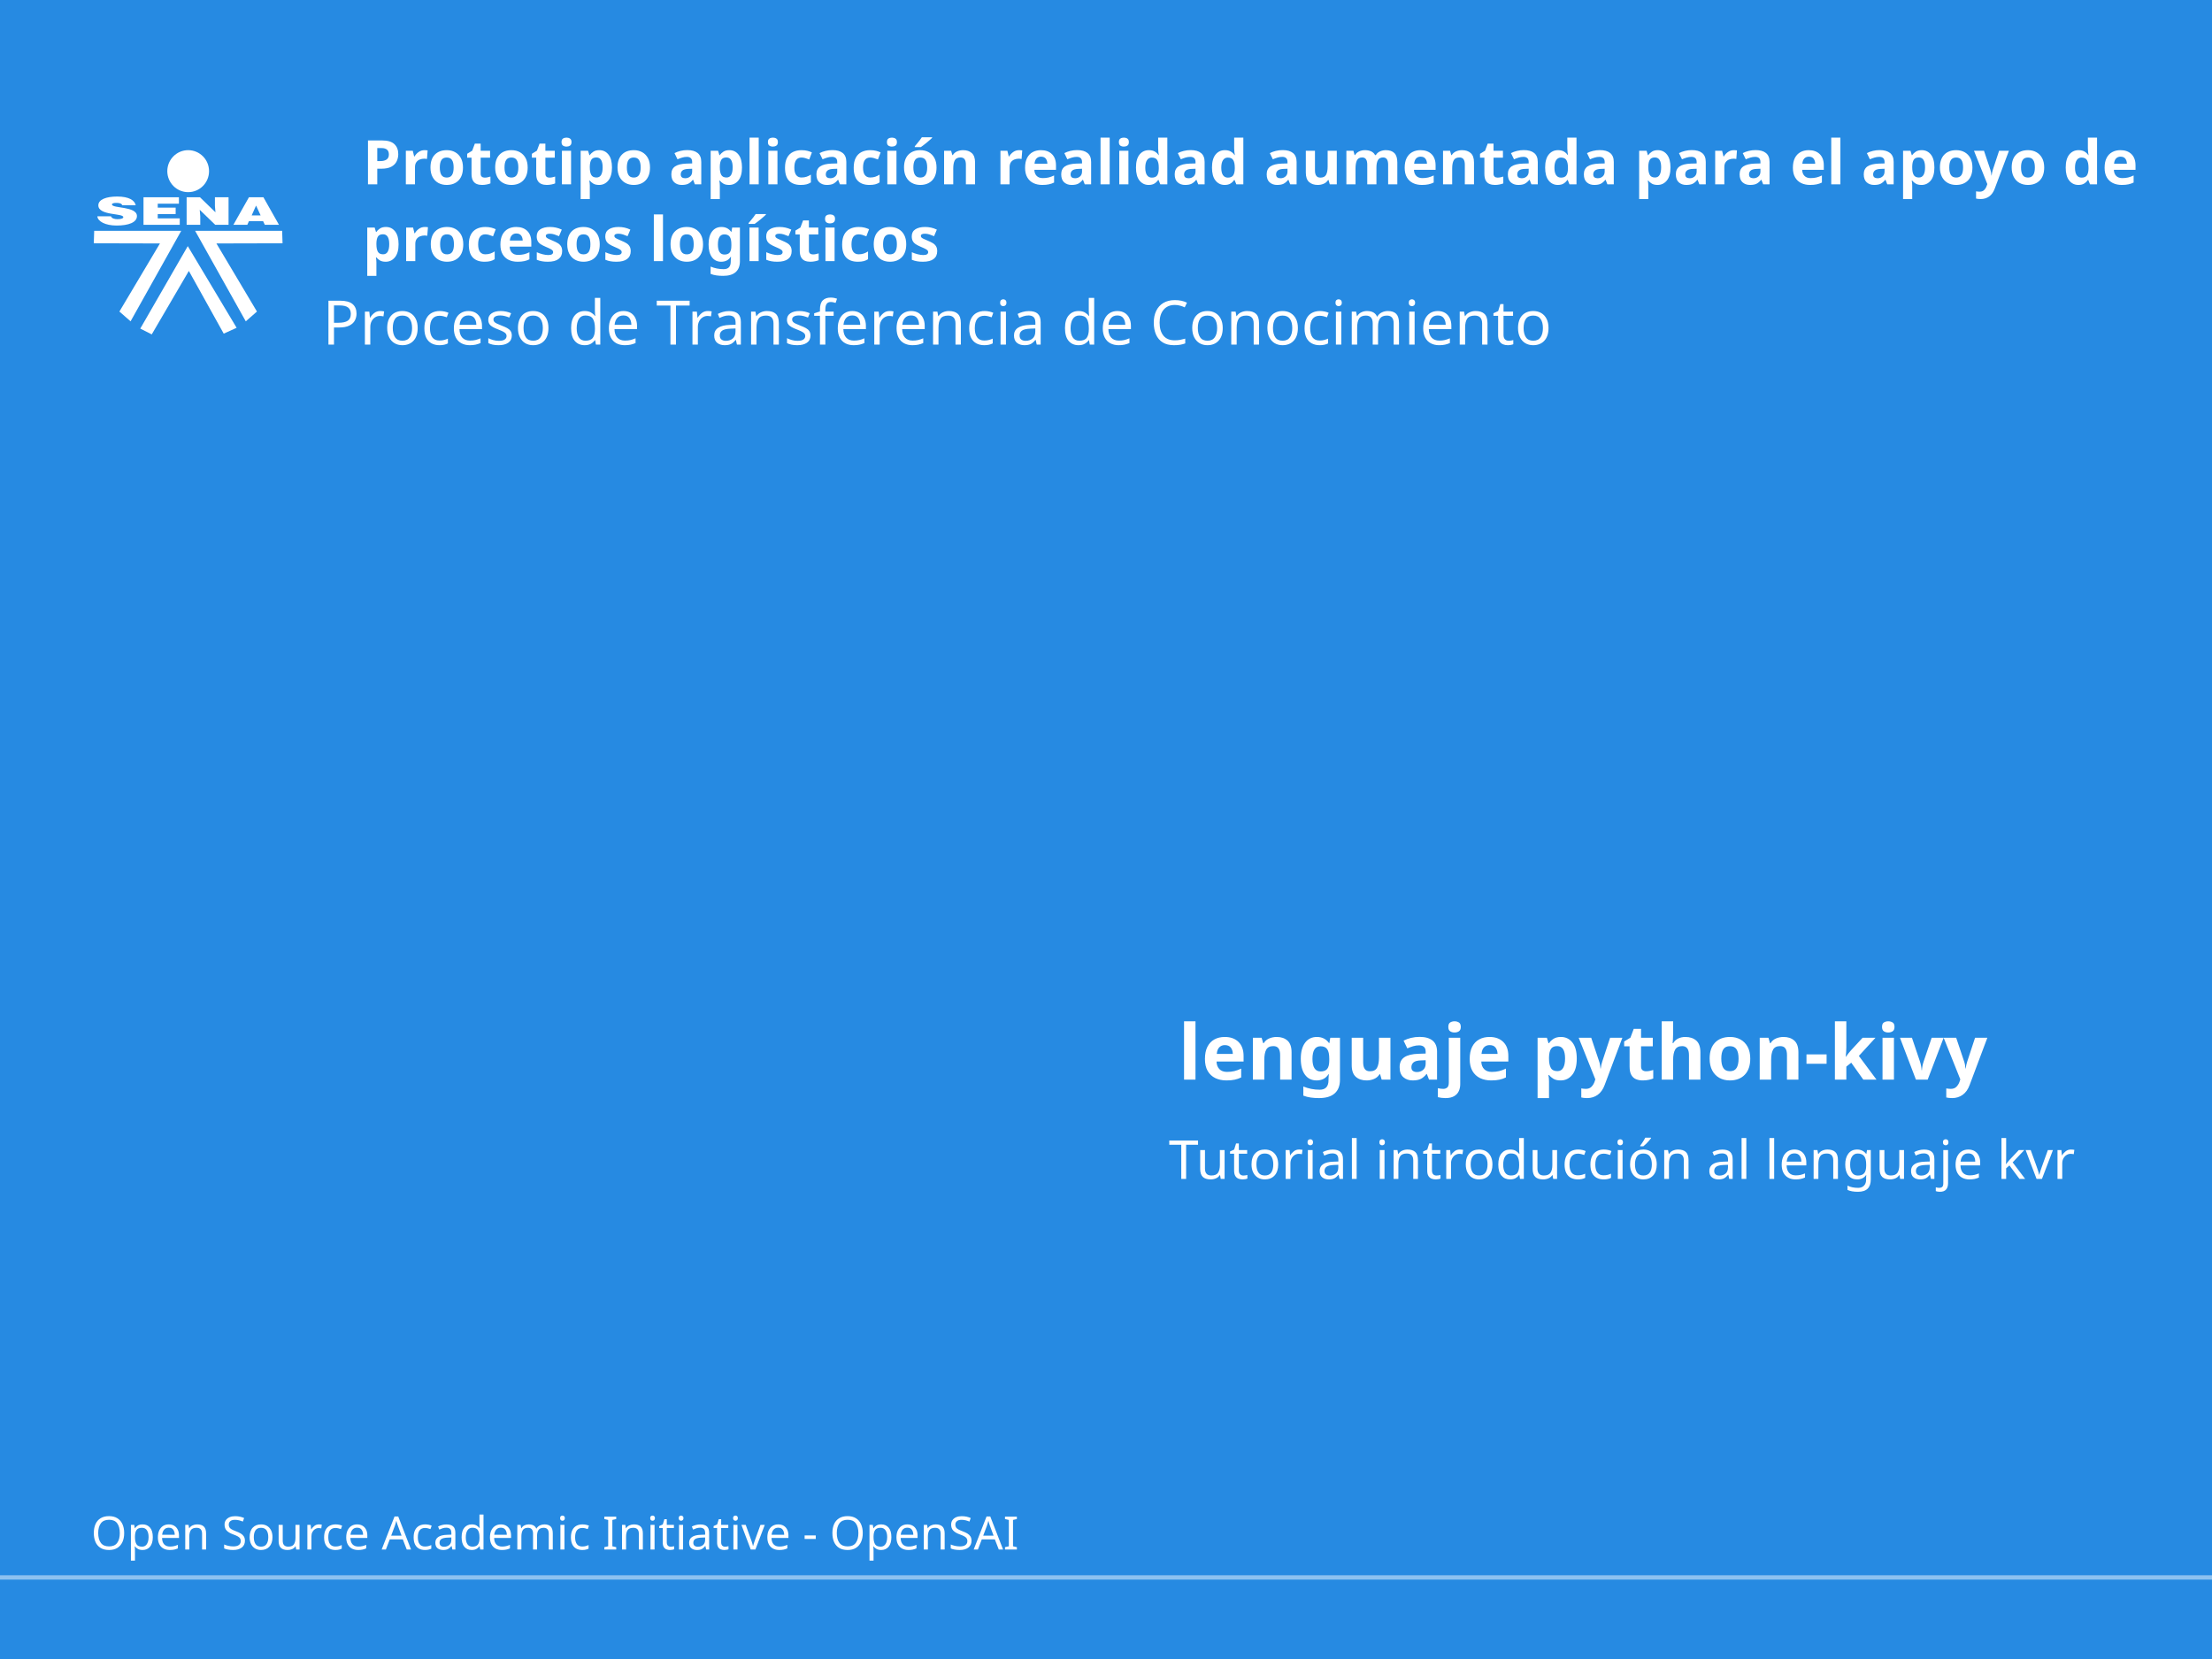
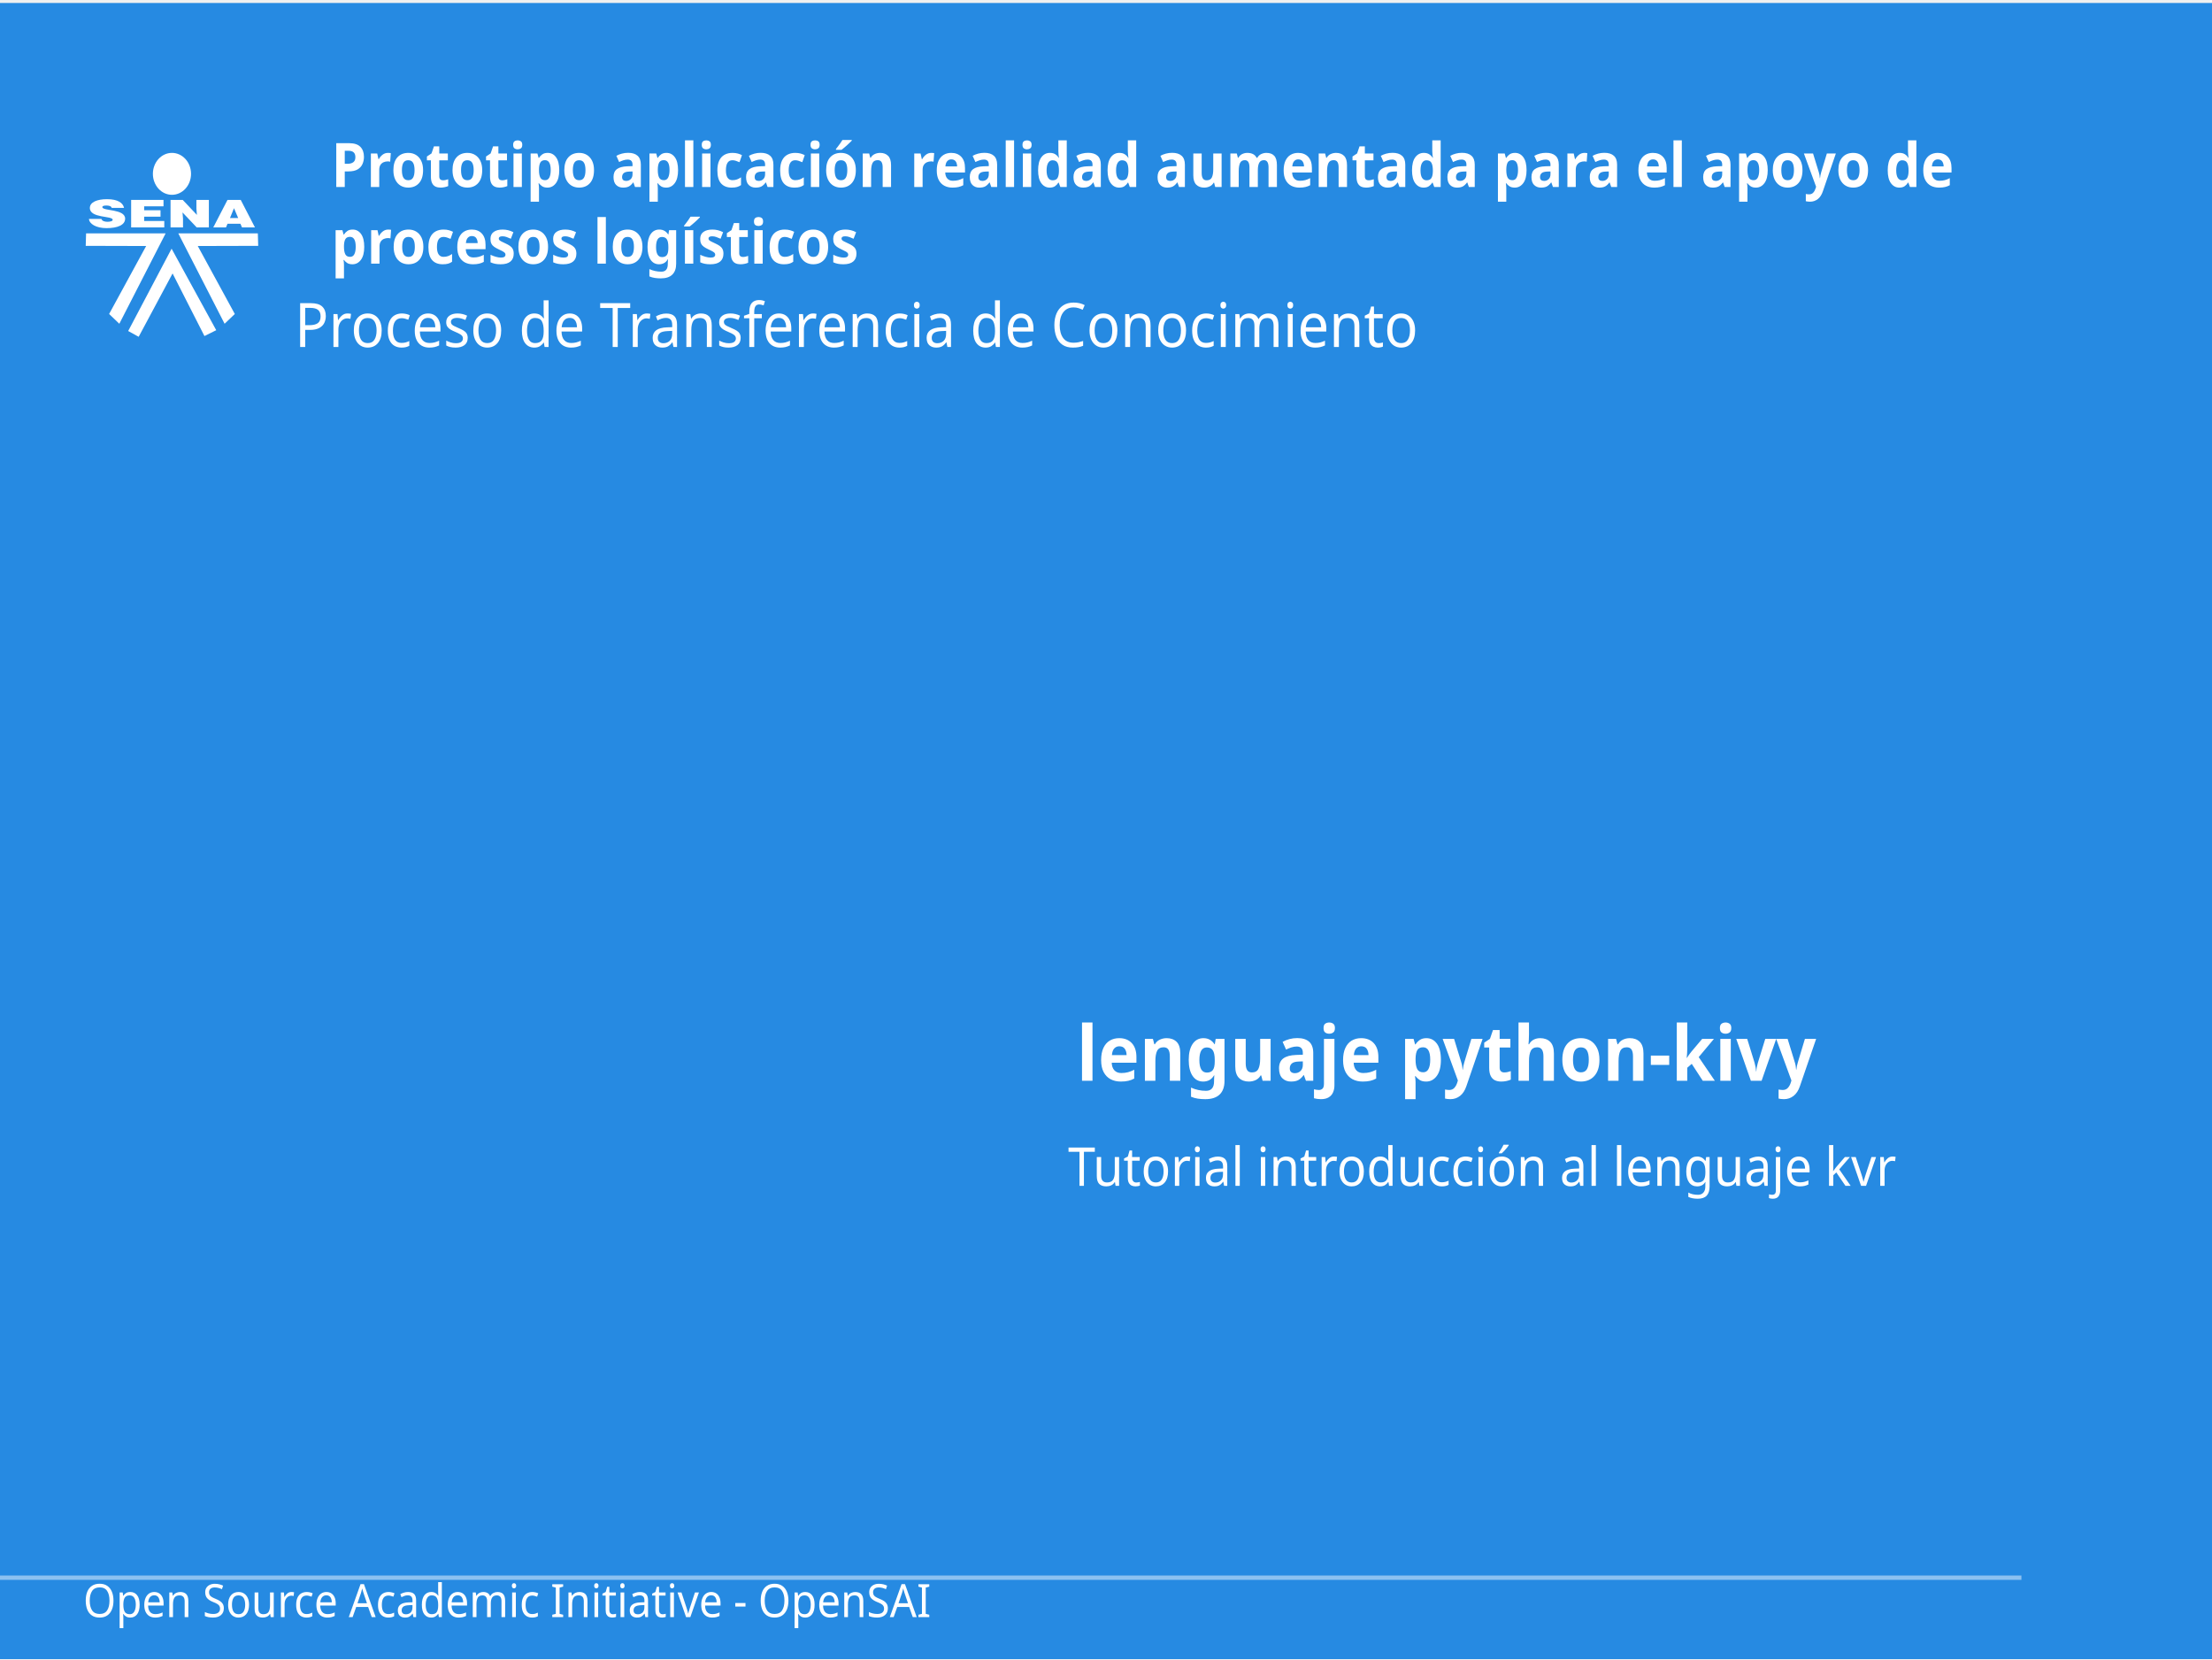
- <svg xmlns="http://www.w3.org/2000/svg" xmlns:xlink="http://www.w3.org/1999/xlink" height="1152" id="svg2383" version="1.0" width="1536" viewBox="0 0 1440 1080">
+ <svg xmlns="http://www.w3.org/2000/svg" xmlns:xlink="http://www.w3.org/1999/xlink" height="1228.8" id="svg2383" version="1.0" width="1638.4" viewBox="0 0 1440 1080">
  <defs id="defs2385">
    <linearGradient id="linearGradient3190">
      <stop id="stop3192" offset="0" style="stop-color:#324da7;stop-opacity:1" />
      <stop id="stop3194" offset="1" style="stop-color:#324da7;stop-opacity:0;" />
    </linearGradient>
    <linearGradient id="linearGradient3267">
      <stop id="stop3269" offset="0" style="stop-color:#0000ff;stop-opacity:0" />
      <stop id="stop3275" offset="0.488" style="stop-color:#ffffff;stop-opacity:1" />
      <stop id="stop3271" offset="1" style="stop-color:#0000ff;stop-opacity:0;" />
    </linearGradient>
    <linearGradient gradientTransform="matrix(0.4475832,0,0,1.159409,-317.7284,-354.2385)" gradientUnits="userSpaceOnUse" id="linearGradient3273" x1="333.266" x2="1668.856" xlink:href="#linearGradient3267" y1="671.267" y2="671.267" />
    <linearGradient gradientTransform="matrix(0.4475832,0,0,1.159409,-317.7285,-255.9335)" gradientUnits="userSpaceOnUse" id="linearGradient3463" x1="333.266" x2="1668.856" xlink:href="#linearGradient3267" y1="671.267" y2="671.267" />
    <linearGradient gradientTransform="translate(-480.0017)" gradientUnits="userSpaceOnUse" id="linearGradient3196" x1="1917.672" x2="1622.826" xlink:href="#linearGradient3190" y1="542.599" y2="542.599" />
    <linearGradient gradientTransform="matrix(-1,0,0,1,1920.003,0.0777)" gradientUnits="userSpaceOnUse" id="linearGradient3200" x1="1917.672" x2="1622.826" xlink:href="#linearGradient3190" y1="542.599" y2="542.599" />
    <linearGradient gradientTransform="matrix(-1,0,0,1,1920.003,0.0777)" gradientUnits="userSpaceOnUse" id="linearGradient2439" x1="1917.672" x2="1622.826" xlink:href="#linearGradient3190" y1="542.599" y2="542.599" />
    <linearGradient gradientTransform="translate(-480.0017)" gradientUnits="userSpaceOnUse" id="linearGradient2437" x1="1917.672" x2="1622.826" xlink:href="#linearGradient3190" y1="542.599" y2="542.599" />
    <linearGradient gradientTransform="matrix(0.4475832,0,0,1.159409,-317.7285,-255.9335)" gradientUnits="userSpaceOnUse" id="linearGradient2435" x1="333.266" x2="1668.856" xlink:href="#linearGradient3267" y1="671.267" y2="671.267" />
    <linearGradient gradientTransform="matrix(0.4475832,0,0,1.159409,-317.7284,-354.2385)" gradientUnits="userSpaceOnUse" id="linearGradient2433" x1="333.266" x2="1668.856" xlink:href="#linearGradient3267" y1="671.267" y2="671.267" />
    <linearGradient id="linearGradient3248">
      <stop id="stop3250" offset="0" style="stop-color:#33c0cf;stop-opacity:1;" />
      <stop id="stop3252" offset="1" style="stop-color:#33c0cf;stop-opacity:0;" />
    </linearGradient>
    <linearGradient id="linearGradient3134">
      <stop id="stop3136" offset="0" style="stop-color:#33bfcf;stop-opacity:1;" />
      <stop id="stop3138" offset="1" style="stop-color:#33bfcf;stop-opacity:0;" />
    </linearGradient>
    <linearGradient gradientTransform="matrix(23.79352,0,0,0.9705387,379.9114,12.2879)" gradientUnits="userSpaceOnUse" y2="320.617" x2="-7.071" y1="416.076" x1="-6.566" id="linearGradient3042-2" xlink:href="#linearGradient3134" />
    <linearGradient gradientUnits="userSpaceOnUse" y2="-1.185" x2="64.081" y1="70.977" x1="-52.988" id="linearGradient3254" xlink:href="#linearGradient3248" />
    <linearGradient y2="363.779" x2="-1.885" y1="452.533" x1="15.067" gradientTransform="matrix(4.887721,0,0,0.7001744,255.6428,312.4339)" gradientUnits="userSpaceOnUse" id="linearGradient3393-8" xlink:href="#linearGradient3134" />
  </defs>
  <g id="layer2">
-     <rect id="rect3951" width="1440" height="1080" x="-1.1368684e-13" y="1.1368684e-13" style="fill:#268ae2;fill-opacity:1;stroke-width:0.715" />
-     <rect style="opacity:0.469;fill:#ffffff;fill-opacity:1;stroke:none;stroke-width:1.235" id="rect3113" width="1440" height="2.828" x="0" y="1025.488" />
-     <text xml:space="preserve" style="font-style:normal;font-weight:normal;font-size:35.789px;line-height:0%;font-family:sans-serif;letter-spacing:0px;word-spacing:0px;fill:#ffffff;fill-opacity:1;stroke:none;stroke-width:2.982" x="59.245" y="982.498" id="text3000-1-36">
-       <tspan x="59.245" y="991.795" style="font-style:normal;font-variant:normal;font-weight:normal;font-stretch:normal;font-size:119.298px;line-height:1.25;font-family:sans-serif;-inkscape-font-specification:Sans;text-align:start;text-anchor:start;fill:#ffffff;stroke-width:2.982" id="tspan3921-5" />
-       <tspan x="59.245" y="1008.748" style="font-style:normal;font-variant:normal;font-weight:normal;font-stretch:normal;font-size:30px;line-height:1.25;font-family:Sawasdee;-inkscape-font-specification:'Sawasdee, Normal';font-variant-ligatures:normal;font-variant-caps:normal;font-variant-numeric:normal;font-feature-settings:normal;text-align:start;writing-mode:lr-tb;text-anchor:start;fill:#ffffff;stroke-width:2.982" id="tspan3223-3">Open Source Academic Initiative - OpenSAI</tspan>
+     <rect id="rect3951" width="1441.942" height="1078.058" x="-1.1368684e-13" y="1.942" style="fill:#268ae2;fill-opacity:1;stroke-width:0.715" />
+     <rect style="opacity:0.469;fill:#ffffff;fill-opacity:1;stroke:none;stroke-width:1.179" id="rect3113" width="1315.932" height="2.823" x="-9.7950983e-15" y="1025.586" />
+     <text xml:space="preserve" style="font-style:normal;font-weight:normal;font-size:11.461px;line-height:0%;font-family:sans-serif;letter-spacing:0px;word-spacing:0px;fill:#ffffff;fill-opacity:1;stroke:none;stroke-width:2.849" x="56.584" y="940.233" id="text3000-1-36" transform="scale(0.9568112,1.045138)">
+       <tspan x="56.584" y="940.233" style="font-style:normal;font-variant:normal;font-weight:normal;font-stretch:normal;font-size:113.94px;line-height:1.25;font-family:sans-serif;-inkscape-font-specification:Sans;text-align:start;text-anchor:start;fill:#ffffff;stroke-width:2.849" id="tspan3921-5"> </tspan>
+       <tspan x="56.584" y="1007.199" style="font-style:normal;font-variant:normal;font-weight:normal;font-stretch:normal;font-size:28.653px;line-height:1.25;font-family:Sawasdee;-inkscape-font-specification:'Sawasdee, Normal';font-variant-ligatures:normal;font-variant-caps:normal;font-variant-numeric:normal;font-feature-settings:normal;text-align:start;writing-mode:lr-tb;text-anchor:start;fill:#ffffff;stroke-width:2.849" id="tspan3223-3">Open Source Academic Initiative - OpenSAI</tspan>
    </text>
-     <g id="g352" transform="translate(36.04733,-33.91747)">
+     <g id="g352" transform="matrix(0.9138414,0,0,0.9982017,32.94155,-31.91436)">
      <g id="g371">
-         <text xml:space="preserve" style="font-style:normal;font-weight:normal;font-size:12px;line-height:0%;font-family:sans-serif;letter-spacing:0px;word-spacing:0px;fill:#000000;fill-opacity:1;stroke:none;stroke-width:1" x="199.91" y="153.903" id="text3000-1">
+         <text xml:space="preserve" style="font-style:normal;font-weight:normal;line-height:0%;font-family:sans-serif;letter-spacing:0px;word-spacing:0px;fill:#000000;fill-opacity:1;stroke:none;stroke-width:1" x="199.91" y="153.903" id="text3000-1">
          <tspan id="tspan359" x="199.91" y="153.903" style="font-style:normal;font-variant:normal;font-weight:bold;font-stretch:normal;font-size:40px;line-height:1.25;font-family:Sawasdee;-inkscape-font-specification:'Sawasdee, Bold';font-variant-ligatures:normal;font-variant-caps:normal;font-variant-numeric:normal;font-feature-settings:normal;text-align:start;writing-mode:lr-tb;text-anchor:start;fill:#ffffff;stroke-width:1">Prototipo aplicación realidad aumentada para el apoyo de </tspan>
          <tspan id="tspan363" x="199.91" y="203.903" style="font-style:normal;font-variant:normal;font-weight:bold;font-stretch:normal;font-size:40px;line-height:1.25;font-family:Sawasdee;-inkscape-font-specification:'Sawasdee, Bold';font-variant-ligatures:normal;font-variant-caps:normal;font-variant-numeric:normal;font-feature-settings:normal;text-align:start;writing-mode:lr-tb;text-anchor:start;fill:#ffffff;stroke-width:1">procesos logísticos</tspan>
-           <tspan x="199.91" y="222.021" style="font-style:normal;font-variant:normal;font-weight:normal;font-stretch:normal;font-size:40px;line-height:1.25;font-family:sans-serif;-inkscape-font-specification:Sans;text-align:start;text-anchor:start;fill:#ffffff;stroke-width:1" id="tspan3223" />
+           <tspan x="199.91" y="253.903" style="font-style:normal;font-variant:normal;font-weight:normal;font-stretch:normal;font-size:40px;line-height:1.25;font-family:sans-serif;-inkscape-font-specification:Sans;text-align:start;text-anchor:start;fill:#ffffff;stroke-width:1" id="tspan3223"> </tspan>
        </text>
-         <text xml:space="preserve" style="font-style:normal;font-weight:normal;font-size:12px;line-height:0%;font-family:sans-serif;letter-spacing:0px;word-spacing:0px;fill:#000000;fill-opacity:1;stroke:none;stroke-width:1" x="588.074" y="258.237" id="text3000">
+         <text xml:space="preserve" style="font-style:normal;font-weight:normal;line-height:0%;font-family:sans-serif;letter-spacing:0px;word-spacing:0px;fill:#000000;fill-opacity:1;stroke:none;stroke-width:1" x="588.074" y="258.237" id="text3000">
          <tspan x="588.074" y="258.237" style="font-style:normal;font-variant:normal;font-weight:normal;font-stretch:normal;font-size:40px;line-height:1.25;font-family:Sawasdee;-inkscape-font-specification:'Sawasdee, Normal';font-variant-ligatures:normal;font-variant-caps:normal;font-variant-numeric:normal;font-feature-settings:normal;text-align:center;writing-mode:lr-tb;text-anchor:middle;fill:#ffffff;stroke-width:1" id="tspan3088">Proceso de Transferencia de Conocimiento</tspan>
        </text>
      </g>
      <g id="g208" transform="translate(-63.67159,75.23768)">
        <g style="fill:#ffffff;fill-rule:evenodd" id="g3919" transform="matrix(1.25,0,0,1.25,87.59485,52.97106)">
          <g style="fill:#ffffff" transform="matrix(0.8843404,0,0,0.8897222,-102.2247,-597.4297)" id="g4">
            <g style="fill:#ffffff" id="g6">
              <path id="path8" d="m 184.451,686.881 c 0,6.789 -5.503,12.291 -12.291,12.291 -6.788,0 -12.291,-5.502 -12.291,-12.291 0,-6.787 5.503,-12.29 12.291,-12.29 6.788,0 12.291,5.503 12.291,12.29 z" style="fill:#ffffff;stroke:none" />
              <g style="fill:#ffffff" id="g10">
                <path id="path12" d="m 133.317,706.844 c -0.142,-0.56 -0.604,-0.896 -1.208,-1.098 -0.603,-0.201 -1.35,-0.291 -2.167,-0.291 -1.847,0 -2.664,0.336 -2.664,0.919 0,2.418 14.706,0.918 14.706,6.786 0,3.74 -4.938,5.554 -11.97,5.554 -6.749,0 -11.155,-2.486 -11.332,-5.397 h 8.028 c 0.178,0.582 0.675,1.007 1.385,1.276 0.675,0.269 1.563,0.403 2.38,0.403 2.096,0 3.481,-0.425 3.481,-1.187 0,-2.441 -14.705,-0.761 -14.705,-6.92 0,-3.427 4.688,-5.152 11.082,-5.152 7.105,0 10.337,2.285 10.941,5.107 z" style="fill:#ffffff;stroke:none" />
                <path id="path14" d="m 145.856,718.289 v -16.126 h 20.852 v 3.762 h -12.469 v 2.308 h 10.55 v 3.762 h -10.55 v 2.531 h 12.966 v 3.763 z" style="fill:#ffffff;stroke:none" />
                <path id="path16" d="m 188.233,710.965 -0.319,-3.673 v -5.129 h 8.027 v 16.126 h -7.85 l -9.129,-8.78 0.32,3.673 v 5.107 h -8.029 v -16.126 h 7.851 z" style="fill:#ffffff;stroke:none" />
                <path id="path18" d="m 198.783,718.289 9.165,-16.126 h 8.525 l 9.165,16.126 h -8.348 l -0.995,-2.128 h -8.347 l -0.96,2.128 z m 13.357,-11.266 -2.594,5.778 h 5.293 z" style="fill:#ffffff;stroke:none" />
              </g>
              <g style="fill:#ffffff" id="g20">
                <path id="path22" d="m 227.501,721.801 h -51.254 l 29.834,52.983 6.578,-5.728 -23.866,-39.857 38.946,-0.096 z" style="fill:#ffffff;stroke:none" />
                <path id="path24" d="m 116.819,721.801 h 51.254 l -29.834,52.983 -6.578,-5.728 23.866,-39.857 -38.946,-0.096 z" style="fill:#ffffff;stroke:none" />
                <path id="path26" d="m 143.949,779.036 27.975,-48.268 28.767,47.795 -7.596,3.429 -20.536,-36.71 -21.856,37.148 z" style="fill:#ffffff;stroke:none" />
              </g>
            </g>
          </g>
        </g>
      </g>
    </g>
  </g>
  <g id="layer1" transform="translate(0.0019328)">
-     <text xml:space="preserve" style="font-style:normal;font-weight:normal;line-height:0%;font-family:sans-serif;letter-spacing:0px;word-spacing:0px;fill:#000000;fill-opacity:1;stroke:none" x="753.906" y="702.853" id="text3000-7">
-       <tspan x="753.906" y="702.853" style="font-style:normal;font-variant:normal;font-weight:bold;font-stretch:normal;font-size:50px;line-height:1.25;font-family:Sawasdee;-inkscape-font-specification:'Sawasdee Bold';text-align:start;text-anchor:start;fill:#ffffff" id="tspan3084"> lenguaje python-kivy </tspan>
+     <text xml:space="preserve" style="font-style:normal;font-weight:normal;font-size:11.461px;line-height:0%;font-family:sans-serif;letter-spacing:0px;word-spacing:0px;fill:#000000;fill-opacity:1;stroke:none;stroke-width:0.955" x="720.048" y="673.146" id="text3000-7" transform="scale(0.9568112,1.045138)">
+       <tspan x="720.048" y="673.146" style="font-style:normal;font-variant:normal;font-weight:bold;font-stretch:normal;font-size:47.755px;line-height:1.25;font-family:Sawasdee;-inkscape-font-specification:'Sawasdee Bold';text-align:start;text-anchor:start;fill:#ffffff;stroke-width:0.955" id="tspan3084"> lenguaje python-kivy </tspan>
    </text>
-     <g id="g3398">
-       <text id="text3000-7-83" y="728.715" x="760.838" style="font-style:normal;font-weight:normal;font-size:12px;line-height:0%;font-family:sans-serif;letter-spacing:0px;word-spacing:0px;fill:#ffffff;fill-opacity:1;stroke:none;stroke-width:1" xml:space="preserve">
-         <tspan id="tspan3088-4-1" style="font-style:normal;font-variant:normal;font-weight:normal;font-stretch:normal;font-size:32px;line-height:1.25;font-family:sans-serif;-inkscape-font-specification:Sans;text-align:start;text-anchor:start;fill:#ffffff;stroke-width:1" y="728.715" x="760.838" />
-         <tspan style="font-style:normal;font-variant:normal;font-weight:normal;font-stretch:normal;font-size:35px;line-height:1.25;font-family:Sawasdee;-inkscape-font-specification:Sawasdee;text-align:start;text-anchor:start;fill:#ffffff;stroke-width:1" y="767.445" x="760.838" id="tspan3399">Tutorial introducción al lenguaje kvr</tspan>
+     <g id="g3398" transform="matrix(0.9138414,0,0,0.9982017,-1.6652733e-4,1.942127)">
+       <text id="text3000-7-83" y="728.715" x="760.838" style="font-style:normal;font-weight:normal;line-height:0%;font-family:sans-serif;letter-spacing:0px;word-spacing:0px;fill:#ffffff;fill-opacity:1;stroke:none;stroke-width:1" xml:space="preserve">
+         <tspan id="tspan3088-4-1" style="font-style:normal;font-variant:normal;font-weight:normal;font-stretch:normal;font-size:32px;line-height:1.25;font-family:sans-serif;-inkscape-font-specification:Sans;text-align:start;text-anchor:start;fill:#ffffff;stroke-width:1" y="728.715" x="760.838"> </tspan>
+         <tspan style="font-style:normal;font-variant:normal;font-weight:normal;font-stretch:normal;font-size:35px;line-height:1.25;font-family:Sawasdee;-inkscape-font-specification:Sawasdee;text-align:start;text-anchor:start;fill:#ffffff;stroke-width:1" y="771.369" x="760.838" id="tspan3399">Tutorial introducción al lenguaje kvr</tspan>
      </text>
    </g>
-     <flowRoot xml:space="preserve" id="flowRoot3394" style="fill:black;stroke:none;stroke-opacity:1;stroke-width:1px;stroke-linejoin:miter;stroke-linecap:butt;fill-opacity:1;font-family:sans-serif;font-style:normal;font-weight:normal;font-size:40px;line-height:125%;letter-spacing:0px;word-spacing:0px">
+     <flowRoot xml:space="preserve" id="flowRoot3394" style="font-style:normal;font-weight:normal;line-height:0.01%;font-family:sans-serif;letter-spacing:0px;word-spacing:0px;fill:#000000;fill-opacity:1;stroke:none;stroke-width:1px;stroke-linecap:butt;stroke-linejoin:miter;stroke-opacity:1">
      <flowRegion id="flowRegion3396">
        <rect id="rect3398" width="1111.484" height="576.734" x="-1155.678" y="1154.21" />
      </flowRegion>
-       <flowPara id="flowPara3400" />
+       <flowPara id="flowPara3400" style="font-size:40px;line-height:1.25"> </flowPara>
    </flowRoot>
  </g>
</svg>
